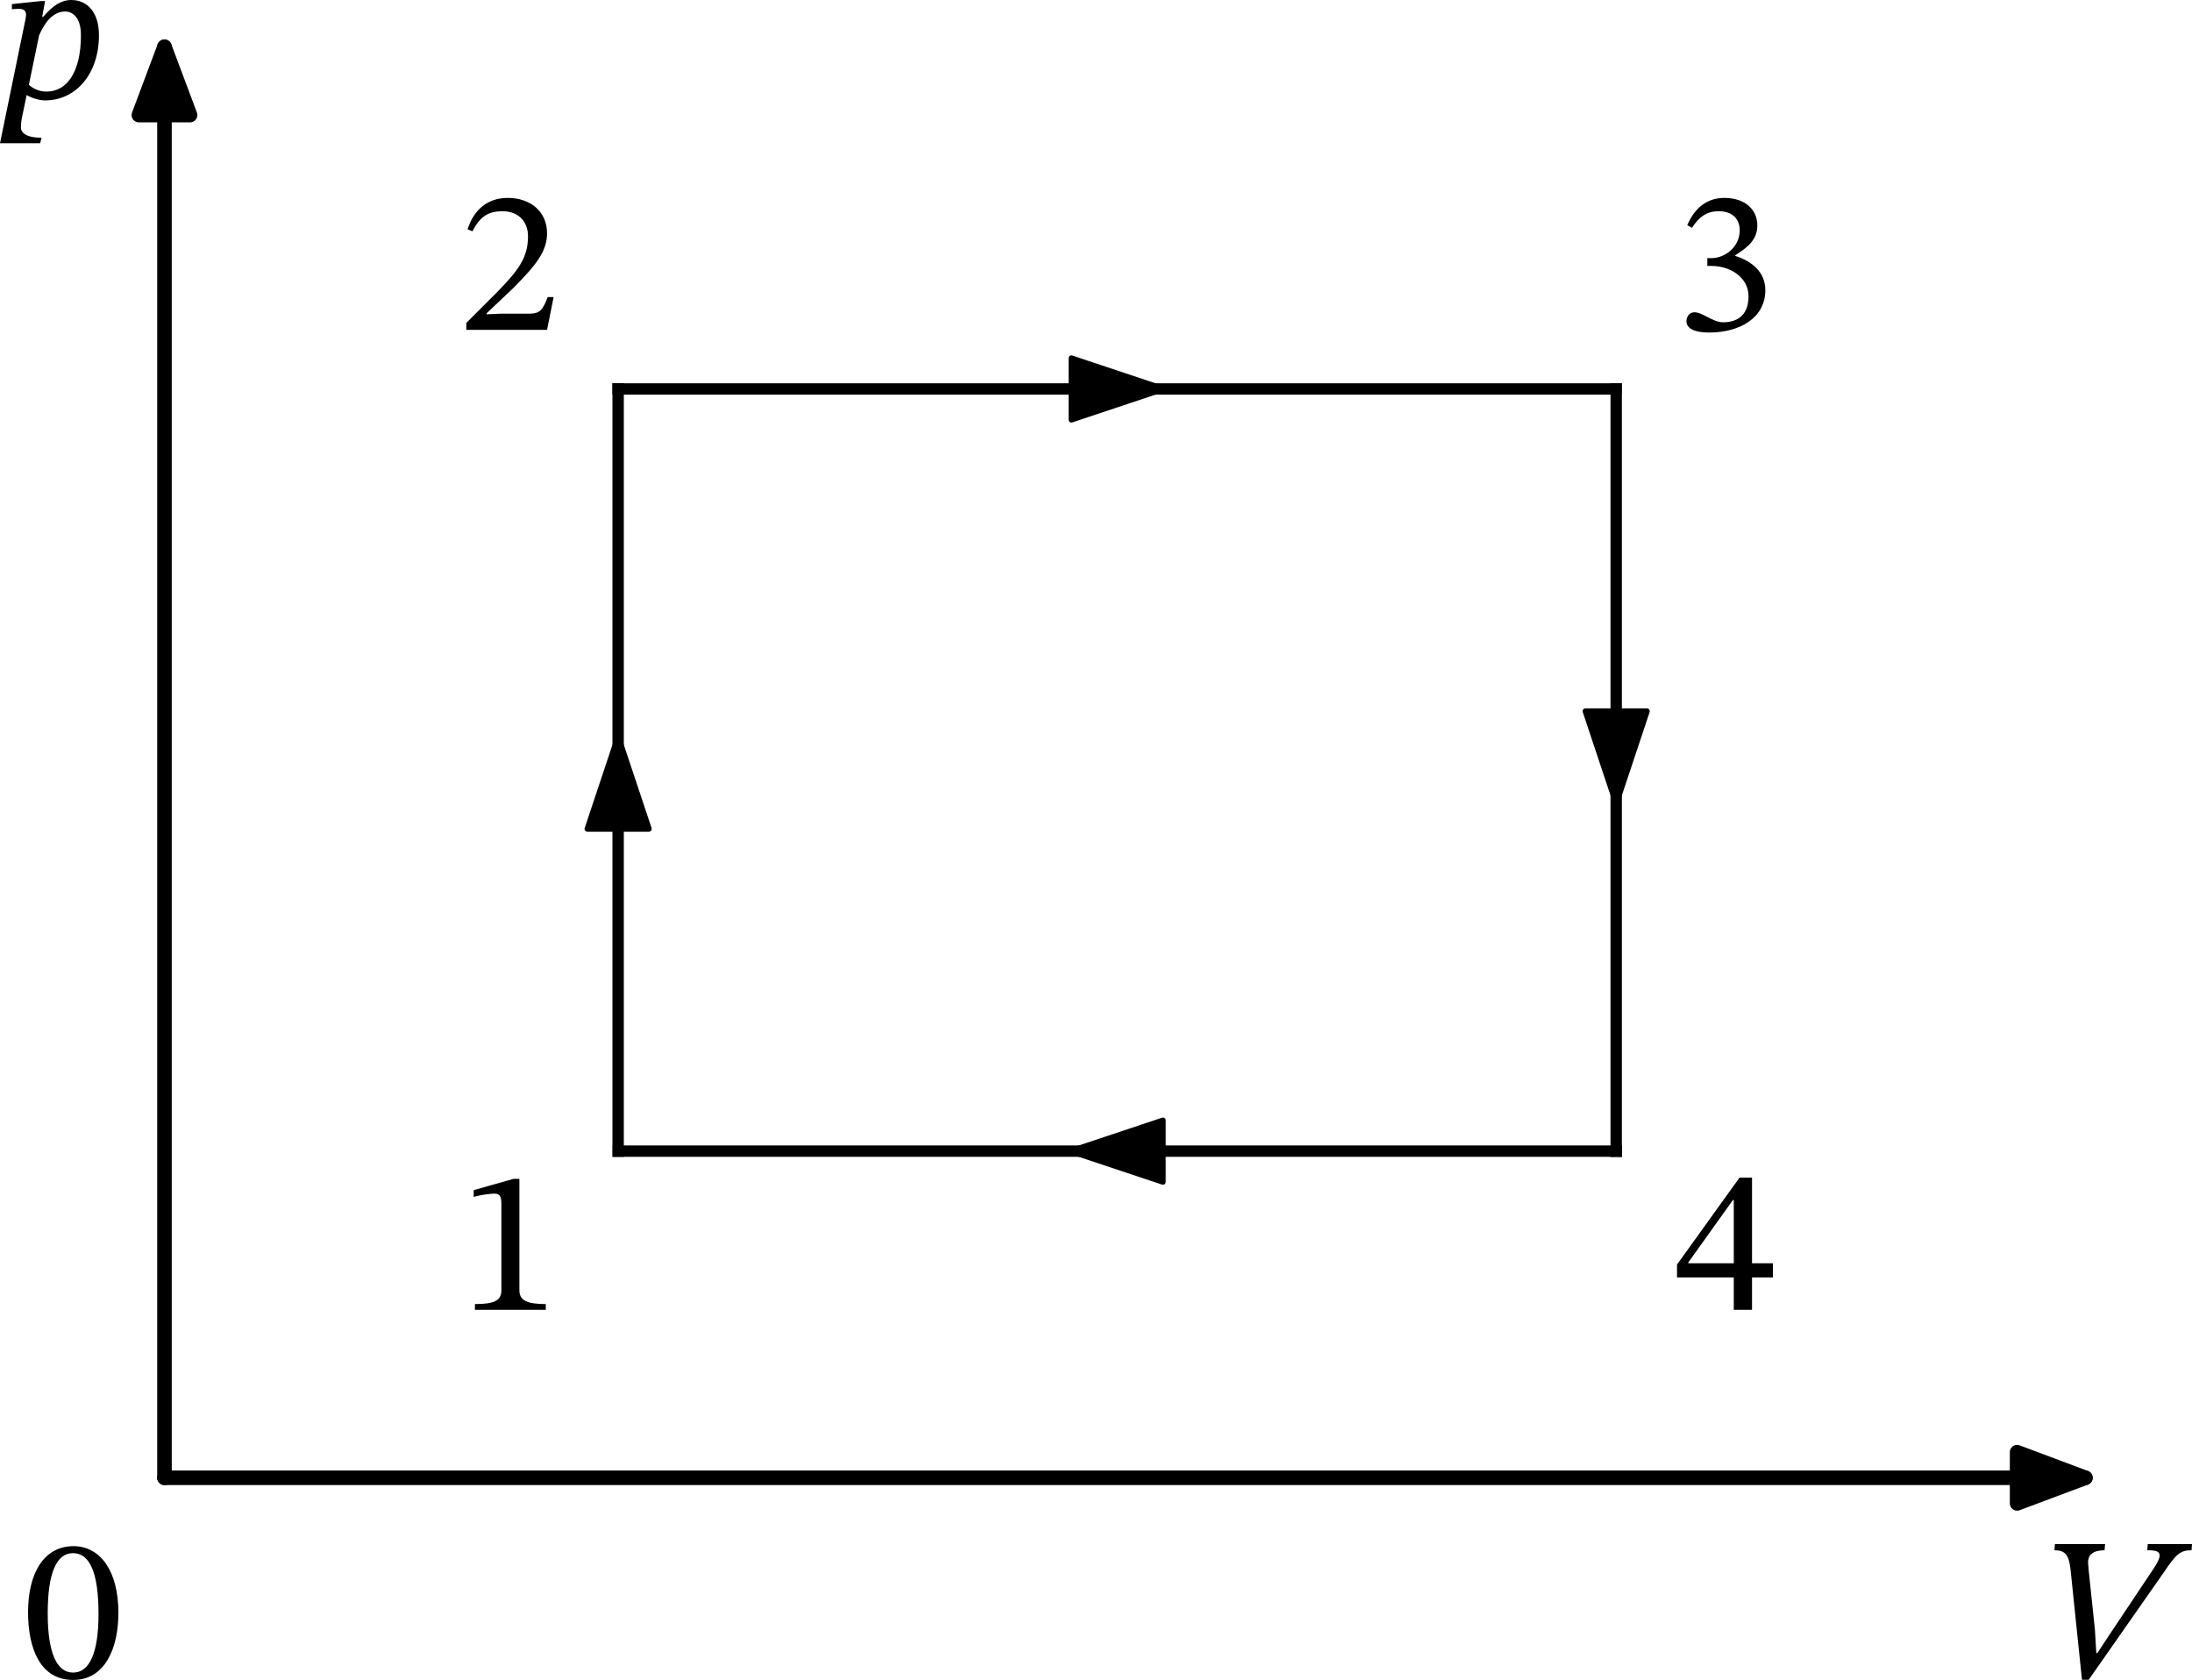
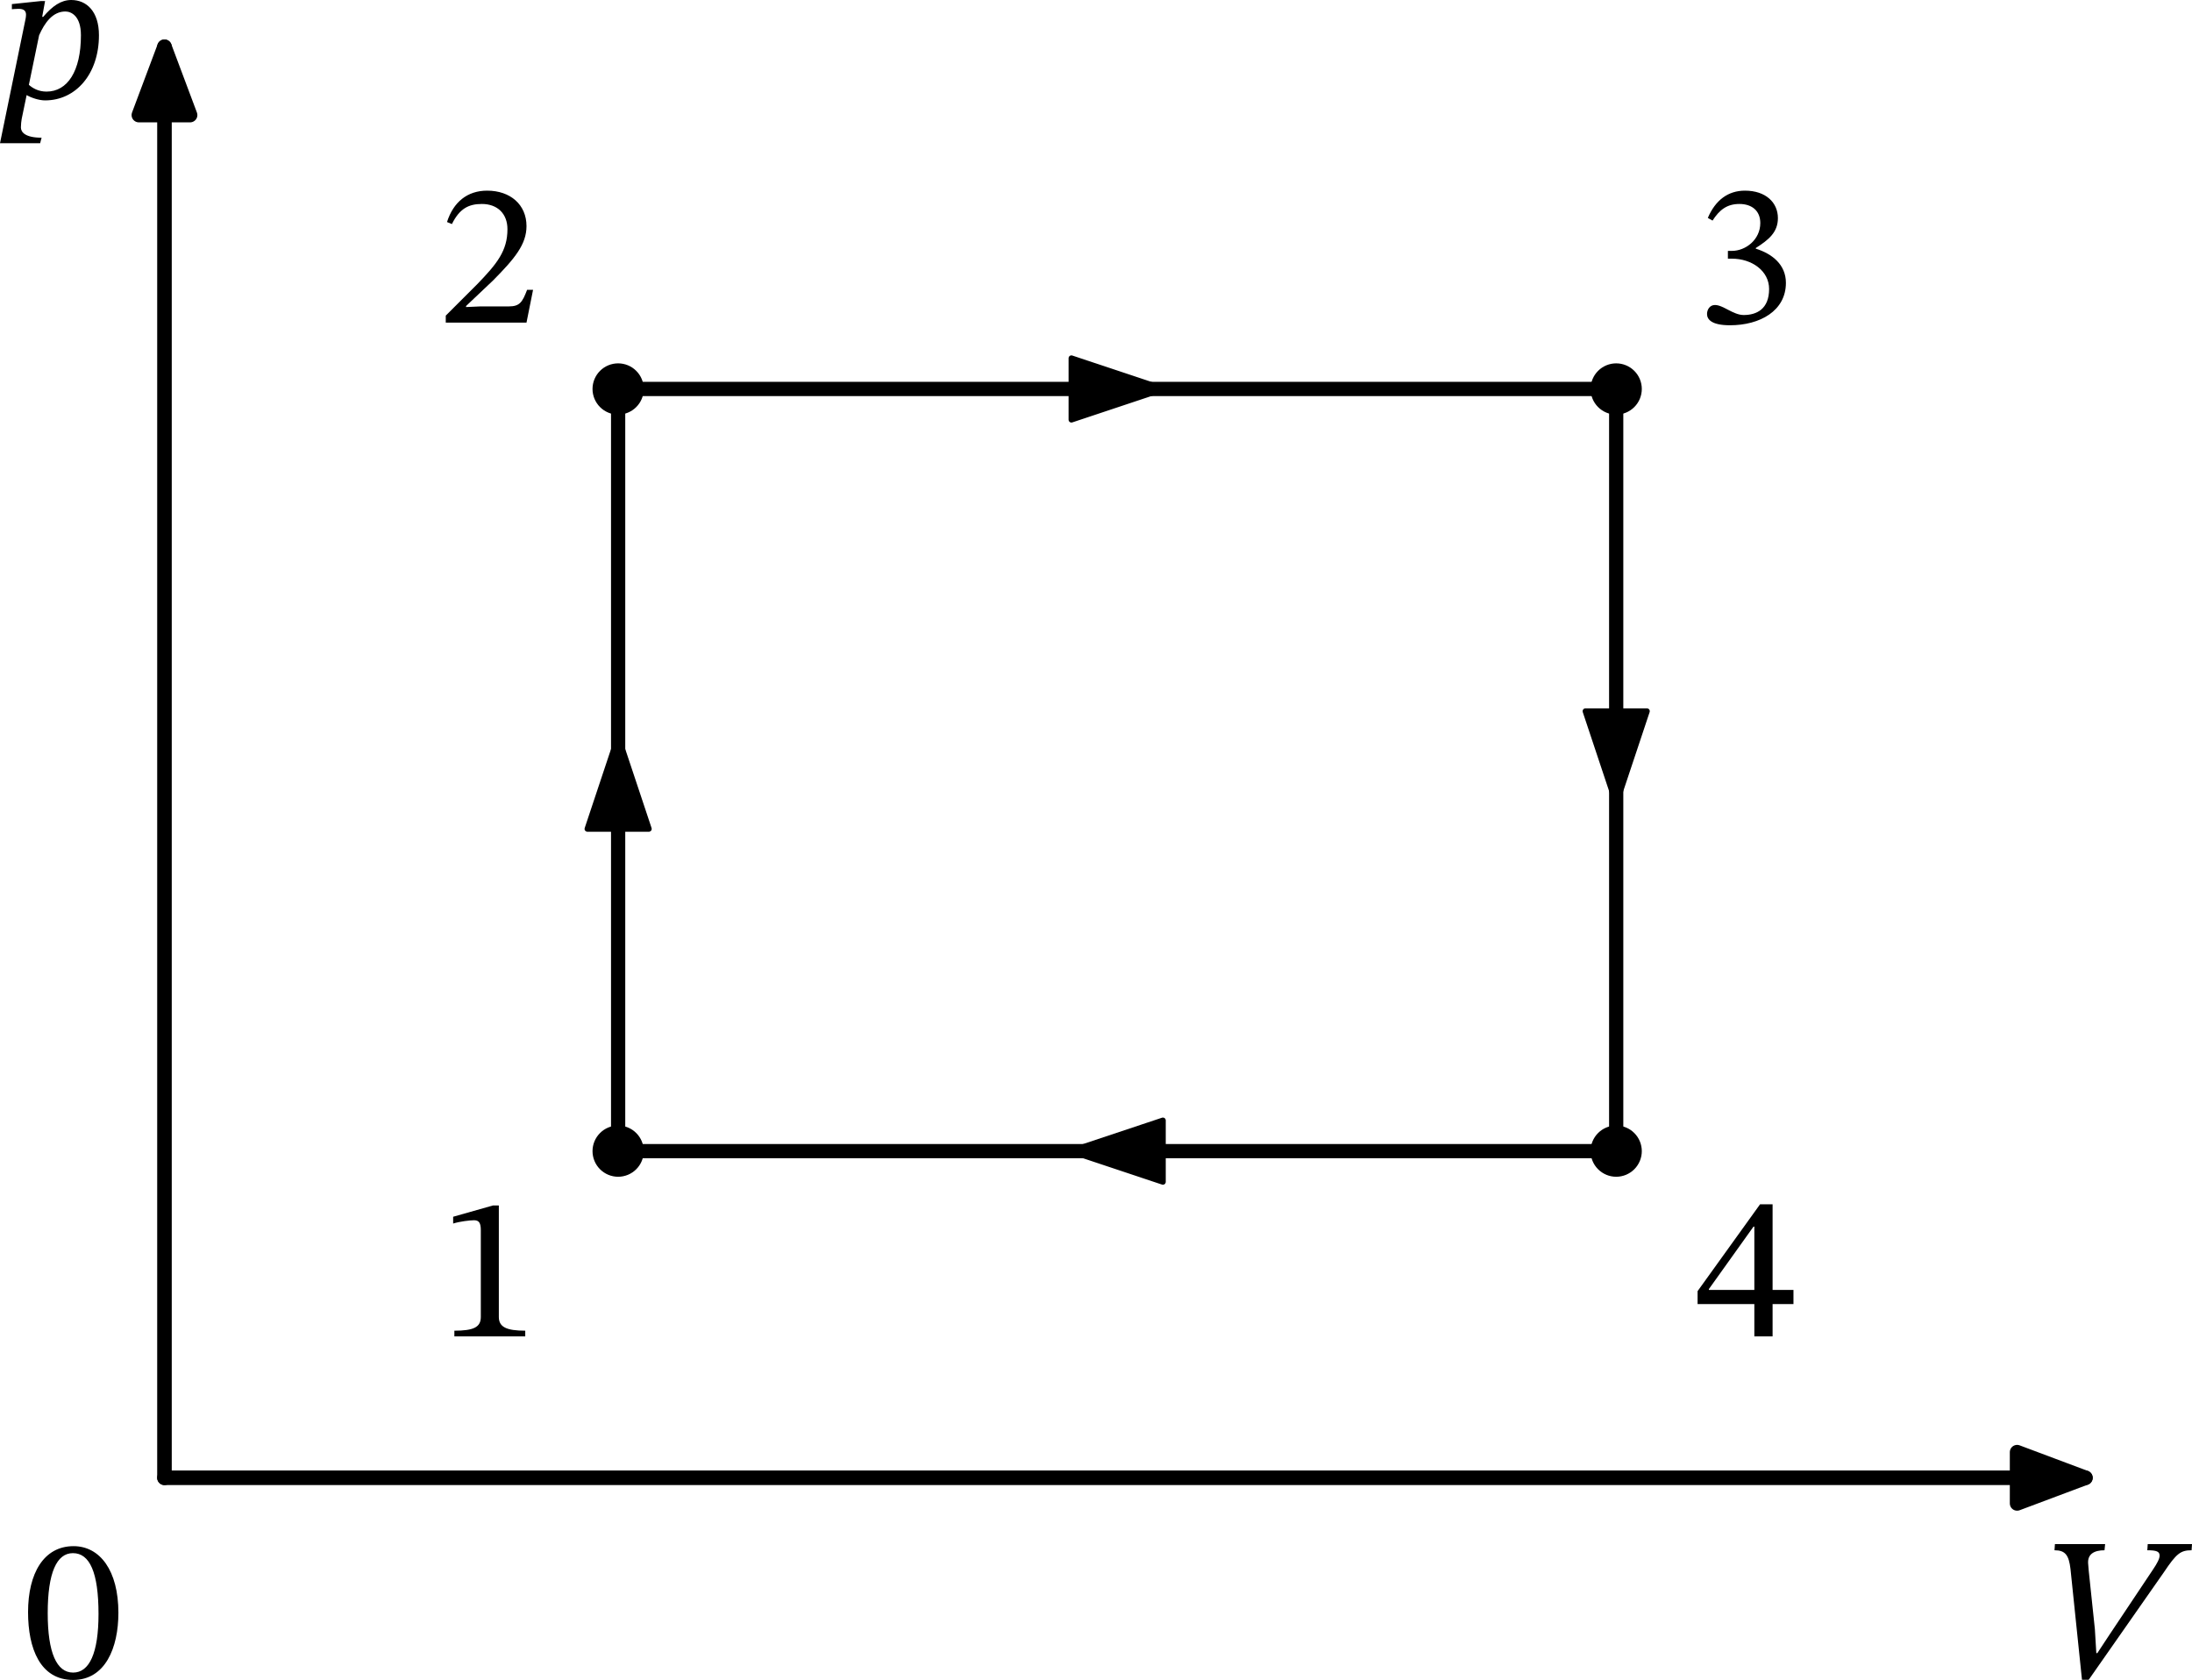
- <svg xmlns="http://www.w3.org/2000/svg" xmlns:xlink="http://www.w3.org/1999/xlink" width="385.163pt" height="295.179pt" viewBox="0 0 385.163 295.179" version="1.1" id="svg19">
+ <svg xmlns="http://www.w3.org/2000/svg" xmlns:xlink="http://www.w3.org/1999/xlink" width="385.163pt" height="295.179pt" viewBox="0 0 385.163 295.179" version="1.1" id="svg23">
  <defs id="defs1">
    <style type="text/css" id="style1">*{stroke-linejoin: round; stroke-linecap: butt}</style>
  </defs>
  <g id="figure_1" transform="translate(-7.38,-15.33375)">
    <g id="axes_1">
      <g id="matplotlib.axis_1">
        <g id="xtick_1">
          <g id="line2d_1" />
          <g id="text_1">
            <g transform="matrix(0.36,0,0,-0.36,365.9371,310.4063)" id="g2">
              <defs id="defs2">
                <path id="STIXTwoText-Italic-56" d="m 1504,-32 2349,3360 c 390,582 518,685 864,685 l 13,192 H 3347 l -13,-192 c 288,0 384,-39 384,-167 0,-102 -83,-249 -198,-422 L 2144,1363 1773,800 h -32 l -45,749 -192,1824 c 0,45 -19,185 -19,230 -19,288 185,410 512,410 l 19,192 H 448 l -13,-192 c 339,0 448,-154 499,-583 L 1293,-32 Z" transform="scale(0.015625)" />
              </defs>
              <use xlink:href="#STIXTwoText-Italic-56" transform="translate(0,0.296875)" id="use2" />
            </g>
          </g>
        </g>
        <g id="xtick_2">
          <g id="line2d_2" />
          <g id="text_2">
            <g transform="matrix(0.36,0,0,-0.36,11.33714,310.4063)" id="g3">
              <defs id="defs3">
                <path id="STIXTwoText-Regular-30" d="m 1581,-70 c 1005,0 1414,1004 1414,2099 0,1318 -576,2080 -1401,2080 C 666,4109 173,3264 173,2048 173,915 550,-70 1581,-70 Z m 0,230 c -512,0 -794,614 -794,1856 0,1267 282,1875 787,1875 525,0 800,-601 800,-1901 C 2374,762 2086,160 1581,160 Z" transform="scale(0.015625)" />
              </defs>
              <use xlink:href="#STIXTwoText-Regular-30" transform="translate(0,0.796875)" id="use3" />
            </g>
          </g>
        </g>
      </g>
      <g id="matplotlib.axis_2">
        <g id="ytick_1">
          <g id="line2d_3" />
          <g id="text_3">
            <g transform="matrix(0.36,0,0,-0.36,7.2,32.61375)" id="g4">
              <defs id="defs4">
                <path id="STIXTwoText-Italic-70" d="m 1440,-70 c 966,0 1683,832 1683,2035 0,742 -384,1101 -864,1101 -320,0 -589,-186 -883,-532 v 7 h -26 l 90,493 h -122 l -915,-96 v -160 c 0,0 109,12 205,12 166,0 237,-57 237,-185 0,-45 -7,-83 -13,-122 L 32,-1408 h 1254 l 45,173 c -512,0 -646,173 -646,320 0,89 13,205 25,269 L 864,96 C 992,19 1242,-70 1440,-70 Z m -506,486 320,1549 c 173,390 423,742 820,742 179,0 486,-134 486,-742 C 2560,838 2138,205 1485,205 1222,205 1043,320 934,416 Z" transform="scale(0.015625)" />
              </defs>
              <use xlink:href="#STIXTwoText-Italic-70" transform="translate(0,0.09375)" id="use4" />
            </g>
          </g>
        </g>
      </g>
      <g id="line2d_4">
-         <path d="m 115.994,217.598 v -1.353 -1.353 -1.353 -1.353 -1.353 -1.353 -1.353 -1.353 -1.353 -1.353 -1.353 -1.353 -1.353 -1.353 -1.353 -1.353 -1.353 -1.353 -1.353 -1.353 -1.353 -1.353 -1.353 -1.353 -1.353 -1.353 -1.353 -1.353 -1.353 -1.353 -1.353 -1.353 -1.353 -1.353 -1.353 -1.353 -1.353 -1.353 -1.353 -1.353 -1.353 -1.353 -1.353 -1.353 -1.353 -1.353 -1.353 -1.353 -1.353 -1.353 -1.353 -1.353 -1.353 -1.353 -1.353 -1.353 -1.353 -1.353 -1.353 -1.353 -1.353 -1.353 -1.353 -1.353 -1.353 -1.353 -1.353 -1.353 -1.353 -1.353 -1.353 -1.353 -1.353 -1.353 -1.353 -1.353 -1.353 -1.353 -1.353 -1.353 -1.353 -1.353 -1.353 -1.353 -1.353 -1.353 -1.353 -1.353 -1.353 -1.353 -1.353 -1.353 -1.353 -1.353 -1.353 -1.353 -1.353 -1.353 -1.353" clip-path="url(#p42f6b2be0d)" style="fill:none;stroke:#000000;stroke-width:2;stroke-linecap:square" id="path4" />
+         <path d="m 115.994,217.598 v -1.353 -1.353 -1.353 -1.353 -1.353 -1.353 -1.353 -1.353 -1.353 -1.353 -1.353 -1.353 -1.353 -1.353 -1.353 -1.353 -1.353 -1.353 -1.353 -1.353 -1.353 -1.353 -1.353 -1.353 -1.353 -1.353 -1.353 -1.353 -1.353 -1.353 -1.353 -1.353 -1.353 -1.353 -1.353 -1.353 -1.353 -1.353 -1.353 -1.353 -1.353 -1.353 -1.353 -1.353 -1.353 -1.353 -1.353 -1.353 -1.353 -1.353 -1.353 -1.353 -1.353 -1.353 -1.353 -1.353 -1.353 -1.353 -1.353 -1.353 -1.353 -1.353 -1.353 -1.353 -1.353 -1.353 -1.353 -1.353 -1.353 -1.353 -1.353 -1.353 -1.353 -1.353 -1.353 -1.353 -1.353 -1.353 -1.353 -1.353 -1.353 -1.353 -1.353 -1.353 -1.353 -1.353 -1.353 -1.353 -1.353 -1.353 -1.353 -1.353 -1.353 -1.353 -1.353 -1.353 -1.353 -1.353 -1.353" clip-path="url(#p2934faed1e)" style="fill:none;stroke:#000000;stroke-width:2.5;stroke-linecap:square" id="path4" />
      </g>
      <g id="line2d_5">
-         <path d="m 115.994,83.678 h 1.771 1.771 1.771 1.771 1.771 1.771 1.771 1.771 1.771 1.771 1.771 1.771 1.771 1.771 1.771 1.771 1.771 1.771 1.771 1.771 1.771 1.771 1.771 1.771 1.771 1.771 1.771 1.771 1.771 1.771 1.771 1.771 1.771 1.771 1.771 1.771 1.771 1.771 1.771 1.771 1.771 1.771 1.771 1.771 1.771 1.771 1.771 1.771 1.771 1.771 1.771 1.771 1.771 1.771 1.771 1.771 1.771 1.771 1.771 1.771 1.771 1.771 1.771 1.771 1.771 1.771 1.771 1.771 1.771 1.771 1.771 1.771 1.771 1.771 1.771 1.771 1.771 1.771 1.771 1.771 1.771 1.771 1.771 1.771 1.771 1.771 1.771 1.771 1.771 1.771 1.771 1.771 1.771 1.771 1.771 1.771 1.771 1.771 1.771" clip-path="url(#p42f6b2be0d)" style="fill:none;stroke:#000000;stroke-width:2;stroke-linecap:square" id="path5" />
+         <path d="m 115.994,83.678 h 1.771 1.771 1.771 1.771 1.771 1.771 1.771 1.771 1.771 1.771 1.771 1.771 1.771 1.771 1.771 1.771 1.771 1.771 1.771 1.771 1.771 1.771 1.771 1.771 1.771 1.771 1.771 1.771 1.771 1.771 1.771 1.771 1.771 1.771 1.771 1.771 1.771 1.771 1.771 1.771 1.771 1.771 1.771 1.771 1.771 1.771 1.771 1.771 1.771 1.771 1.771 1.771 1.771 1.771 1.771 1.771 1.771 1.771 1.771 1.771 1.771 1.771 1.771 1.771 1.771 1.771 1.771 1.771 1.771 1.771 1.771 1.771 1.771 1.771 1.771 1.771 1.771 1.771 1.771 1.771 1.771 1.771 1.771 1.771 1.771 1.771 1.771 1.771 1.771 1.771 1.771 1.771 1.771 1.771 1.771 1.771 1.771 1.771 1.771" clip-path="url(#p2934faed1e)" style="fill:none;stroke:#000000;stroke-width:2.5;stroke-linecap:square" id="path5" />
      </g>
      <g id="line2d_6">
-         <path d="m 291.366,83.678 v 1.353 1.353 1.353 1.353 1.353 1.353 1.353 1.353 1.353 1.353 1.353 1.353 1.353 1.353 1.353 1.353 1.353 1.353 1.353 1.353 1.353 1.353 1.353 1.353 1.353 1.353 1.353 1.353 1.353 1.353 1.353 1.353 1.353 1.353 1.353 1.353 1.353 1.353 1.353 1.353 1.353 1.353 1.353 1.353 1.353 1.353 1.353 1.353 1.353 1.353 1.353 1.353 1.353 1.353 1.353 1.353 1.353 1.353 1.353 1.353 1.353 1.353 1.353 1.353 1.353 1.353 1.353 1.353 1.353 1.353 1.353 1.353 1.353 1.353 1.353 1.353 1.353 1.353 1.353 1.353 1.353 1.353 1.353 1.353 1.353 1.353 1.353 1.353 1.353 1.353 1.353 1.353 1.353 1.353 1.353 1.353 1.353 1.353 1.353" clip-path="url(#p42f6b2be0d)" style="fill:none;stroke:#000000;stroke-width:2;stroke-linecap:square" id="path6" />
+         <path d="M 115.994,83.678" clip-path="url(#p2934faed1e)" style="fill:none;stroke:#000000;stroke-width:1.5;stroke-linecap:square" id="path6" />
+         <defs id="defs6">
+           <path id="mc2ad7f4324" d="M 0,4 C 1.061,4 2.078,3.579 2.828,2.828 3.579,2.078 4,1.061 4,0 4,-1.061 3.579,-2.078 2.828,-2.828 2.078,-3.579 1.061,-4 0,-4 -1.061,-4 -2.078,-3.579 -2.828,-2.828 -3.579,-2.078 -4,-1.061 -4,0 -4,1.061 -3.579,2.078 -2.828,2.828 -2.078,3.579 -1.061,4 0,4 Z" style="stroke:#000000" />
+         </defs>
+         <g clip-path="url(#p2934faed1e)" id="g6">
+           <use xlink:href="#mc2ad7f4324" x="115.994" y="83.678" style="stroke:#000000" id="use6" />
+         </g>
      </g>
      <g id="line2d_7">
-         <path d="m 291.366,217.598 h -1.771 -1.771 -1.771 -1.771 -1.771 -1.771 -1.771 -1.771 -1.771 -1.771 -1.771 -1.771 -1.771 -1.771 -1.771 -1.771 -1.771 -1.771 -1.771 -1.771 -1.771 -1.771 -1.771 -1.771 -1.771 -1.771 -1.771 -1.771 -1.771 -1.771 -1.771 -1.771 -1.771 -1.771 -1.771 -1.771 -1.771 -1.771 -1.771 -1.771 -1.771 -1.771 -1.771 -1.771 -1.771 -1.771 -1.771 -1.771 -1.771 -1.771 -1.771 -1.771 -1.771 -1.771 -1.771 -1.771 -1.771 -1.771 -1.771 -1.771 -1.771 -1.771 -1.771 -1.771 -1.771 -1.771 -1.771 -1.771 -1.771 -1.771 -1.771 -1.771 -1.771 -1.771 -1.771 -1.771 -1.771 -1.771 -1.771 -1.771 -1.771 -1.771 -1.771 -1.771 -1.771 -1.771 -1.771 -1.771 -1.771 -1.771 -1.771 -1.771 -1.771 -1.771 -1.771 -1.771 -1.771 -1.771 -1.771" clip-path="url(#p42f6b2be0d)" style="fill:none;stroke:#000000;stroke-width:2;stroke-linecap:square" id="path7" />
+         <path d="M 291.366,83.678" clip-path="url(#p2934faed1e)" style="fill:none;stroke:#000000;stroke-width:1.5;stroke-linecap:square" id="path7" />
+         <g clip-path="url(#p2934faed1e)" id="g7">
+           <use xlink:href="#mc2ad7f4324" x="291.366" y="83.678" style="stroke:#000000" id="use7" />
+         </g>
+       </g>
+       <g id="line2d_8">
+         <path d="m 291.366,83.678 v 1.353 1.353 1.353 1.353 1.353 1.353 1.353 1.353 1.353 1.353 1.353 1.353 1.353 1.353 1.353 1.353 1.353 1.353 1.353 1.353 1.353 1.353 1.353 1.353 1.353 1.353 1.353 1.353 1.353 1.353 1.353 1.353 1.353 1.353 1.353 1.353 1.353 1.353 1.353 1.353 1.353 1.353 1.353 1.353 1.353 1.353 1.353 1.353 1.353 1.353 1.353 1.353 1.353 1.353 1.353 1.353 1.353 1.353 1.353 1.353 1.353 1.353 1.353 1.353 1.353 1.353 1.353 1.353 1.353 1.353 1.353 1.353 1.353 1.353 1.353 1.353 1.353 1.353 1.353 1.353 1.353 1.353 1.353 1.353 1.353 1.353 1.353 1.353 1.353 1.353 1.353 1.353 1.353 1.353 1.353 1.353 1.353 1.353 1.353" clip-path="url(#p2934faed1e)" style="fill:none;stroke:#000000;stroke-width:2.5;stroke-linecap:square" id="path8" />
+       </g>
+       <g id="line2d_9">
+         <path d="m 291.366,217.598 h -1.771 -1.771 -1.771 -1.771 -1.771 -1.771 -1.771 -1.771 -1.771 -1.771 -1.771 -1.771 -1.771 -1.771 -1.771 -1.771 -1.771 -1.771 -1.771 -1.771 -1.771 -1.771 -1.771 -1.771 -1.771 -1.771 -1.771 -1.771 -1.771 -1.771 -1.771 -1.771 -1.771 -1.771 -1.771 -1.771 -1.771 -1.771 -1.771 -1.771 -1.771 -1.771 -1.771 -1.771 -1.771 -1.771 -1.771 -1.771 -1.771 -1.771 -1.771 -1.771 -1.771 -1.771 -1.771 -1.771 -1.771 -1.771 -1.771 -1.771 -1.771 -1.771 -1.771 -1.771 -1.771 -1.771 -1.771 -1.771 -1.771 -1.771 -1.771 -1.771 -1.771 -1.771 -1.771 -1.771 -1.771 -1.771 -1.771 -1.771 -1.771 -1.771 -1.771 -1.771 -1.771 -1.771 -1.771 -1.771 -1.771 -1.771 -1.771 -1.771 -1.771 -1.771 -1.771 -1.771 -1.771 -1.771 -1.771" clip-path="url(#p2934faed1e)" style="fill:none;stroke:#000000;stroke-width:2.5;stroke-linecap:square" id="path9" />
+       </g>
+       <g id="line2d_10">
+         <path d="M 291.366,217.598" clip-path="url(#p2934faed1e)" style="fill:none;stroke:#000000;stroke-width:1.5;stroke-linecap:square" id="path10" />
+         <g clip-path="url(#p2934faed1e)" id="g10">
+           <use xlink:href="#mc2ad7f4324" x="291.366" y="217.598" style="stroke:#000000" id="use10" />
+         </g>
+       </g>
+       <g id="line2d_11">
+         <path d="M 115.994,217.598" clip-path="url(#p2934faed1e)" style="fill:none;stroke:#000000;stroke-width:1.5;stroke-linecap:square" id="path11" />
+         <g clip-path="url(#p2934faed1e)" id="g11">
+           <use xlink:href="#mc2ad7f4324" x="115.994" y="217.598" style="stroke:#000000" id="use11" />
+         </g>
      </g>
      <g id="patch_3">
-         <path d="m 115.994,144.551 q 0,-0.676 0,0.228" clip-path="url(#p42f6b2be0d)" style="fill:none;stroke:#000000;stroke-linecap:round" id="path8" />
-         <path d="m 110.594,160.979 5.4,-16.2 5.4,16.2 z" clip-path="url(#p42f6b2be0d)" style="stroke:#000000;stroke-linecap:round" id="path9" />
+         <path d="m 115.994,144.551 q 0,-0.676 0,0.228" clip-path="url(#p2934faed1e)" style="fill:none;stroke:#000000;stroke-linecap:round" id="path12" />
+         <path d="m 110.594,160.979 5.4,-16.2 5.4,16.2 z" clip-path="url(#p2934faed1e)" style="stroke:#000000;stroke-linecap:round" id="path13" />
      </g>
      <g id="text_4">
-         <g transform="matrix(0.36,0,0,-0.36,87.95286,245.4766)" id="g9">
-           <defs id="defs9">
+         <g transform="matrix(0.36,0,0,-0.36,84.33914,250.1532)" id="g13">
+           <defs id="defs13">
            <path id="STIXTwoText-Regular-31" d="m 2726,0 v 179 c -588,0 -825,115 -825,429 V 4090 H 1715 L 474,3738 v -212 c 198,64 524,103 652,103 160,0 212,-90 212,-314 V 608 C 1338,288 1114,179 512,179 V 0 Z" transform="scale(0.015625)" />
          </defs>
-           <use xlink:href="#STIXTwoText-Regular-31" id="use9" />
+           <use xlink:href="#STIXTwoText-Regular-31" id="use13" />
        </g>
      </g>
      <g id="text_5">
-         <g transform="matrix(0.36,0,0,-0.36,87.95286,73.29375)" id="g10">
-           <defs id="defs10">
+         <g transform="matrix(0.36,0,0,-0.36,84.33914,72.01832)" id="g14">
+           <defs id="defs14">
            <path id="STIXTwoText-Regular-32" d="m 2765,0 205,1024 H 2784 C 2637,640 2554,506 2214,506 H 1325 L 877,486 v 32 l 845,800 c 678,685 1043,1127 1043,1696 0,672 -506,1108 -1229,1108 -621,0 -1056,-359 -1254,-980 l 153,-64 c 237,480 519,628 935,628 492,0 800,-308 800,-788 0,-672 -320,-1075 -954,-1728 L 243,218 V 0 Z" transform="scale(0.015625)" />
          </defs>
-           <use xlink:href="#STIXTwoText-Regular-32" id="use10" />
+           <use xlink:href="#STIXTwoText-Regular-32" id="use14" />
        </g>
      </g>
      <g id="patch_4">
-         <path d="m 211.651,83.678 q 0.886,0 0.19,0" clip-path="url(#p42f6b2be0d)" style="fill:none;stroke:#000000;stroke-linecap:round" id="path10" />
-         <path d="m 195.642,78.278 16.2,5.4 -16.2,5.4 z" clip-path="url(#p42f6b2be0d)" style="stroke:#000000;stroke-linecap:round" id="path11" />
+         <path d="m 211.651,83.678 q 0.886,0 0.19,0" clip-path="url(#p2934faed1e)" style="fill:none;stroke:#000000;stroke-linecap:round" id="path14" />
+         <path d="m 195.642,78.278 16.2,5.4 -16.2,5.4 z" clip-path="url(#p2934faed1e)" style="stroke:#000000;stroke-linecap:round" id="path15" />
      </g>
      <g id="patch_5">
-         <path d="m 291.366,156.726 q 0,0.676 0,-0.228" clip-path="url(#p42f6b2be0d)" style="fill:none;stroke:#000000;stroke-linecap:round" id="path12" />
-         <path d="m 296.766,140.297 -5.4,16.2 -5.4,-16.2 z" clip-path="url(#p42f6b2be0d)" style="stroke:#000000;stroke-linecap:round" id="path13" />
+         <path d="m 291.366,156.726 q 0,0.676 0,-0.228" clip-path="url(#p2934faed1e)" style="fill:none;stroke:#000000;stroke-linecap:round" id="path16" />
+         <path d="m 296.766,140.297 -5.4,16.2 -5.4,-16.2 z" clip-path="url(#p2934faed1e)" style="stroke:#000000;stroke-linecap:round" id="path17" />
      </g>
      <g id="text_6">
-         <g transform="matrix(0.36,0,0,-0.36,301.5871,73.29375)" id="g13">
-           <defs id="defs13">
+         <g transform="matrix(0.36,0,0,-0.36,305.2009,72.01832)" id="g17">
+           <defs id="defs17">
            <path id="STIXTwoText-Regular-33" d="m 1094,-83 c 935,0 1748,448 1748,1325 0,569 -429,908 -941,1068 v 20 c 403,256 691,492 691,934 0,486 -378,858 -1030,858 -525,0 -922,-295 -1159,-852 l 147,-83 c 218,339 455,519 839,519 397,0 653,-218 653,-596 0,-518 -455,-870 -890,-870 h -122 v -243 h 128 c 615,0 1159,-378 1159,-947 C 2317,422 1926,237 1523,237 1197,237 883,550 627,550 461,550 378,403 378,269 378,102 518,-83 1094,-83 Z" transform="scale(0.015625)" />
          </defs>
-           <use xlink:href="#STIXTwoText-Regular-33" id="use13" />
+           <use xlink:href="#STIXTwoText-Regular-33" id="use17" />
        </g>
      </g>
      <g id="text_7">
-         <g transform="matrix(0.36,0,0,-0.36,301.5871,245.4766)" id="g14">
-           <defs id="defs14">
+         <g transform="matrix(0.36,0,0,-0.36,305.2009,250.1532)" id="g18">
+           <defs id="defs18">
            <path id="STIXTwoText-Regular-34" d="m 2426,0 v 1011 h 652 v 442 H 2426 V 4128 H 2035 L 83,1414 V 1011 H 1856 V 0 Z M 435,1478 1830,3430 h 26 V 1453 H 435 Z" transform="scale(0.015625)" />
          </defs>
-           <use xlink:href="#STIXTwoText-Regular-34" id="use14" />
+           <use xlink:href="#STIXTwoText-Regular-34" id="use18" />
        </g>
      </g>
      <g id="patch_6">
-         <path d="m 195.709,217.598 q -0.886,0 -0.19,0" clip-path="url(#p42f6b2be0d)" style="fill:none;stroke:#000000;stroke-linecap:round" id="path14" />
-         <path d="m 211.718,222.998 -16.2,-5.4 16.2,-5.4 z" clip-path="url(#p42f6b2be0d)" style="stroke:#000000;stroke-linecap:round" id="path15" />
+         <path d="m 195.709,217.598 q -0.886,0 -0.19,0" clip-path="url(#p2934faed1e)" style="fill:none;stroke:#000000;stroke-linecap:round" id="path18" />
+         <path d="m 211.718,222.998 -16.2,-5.4 16.2,-5.4 z" clip-path="url(#p2934faed1e)" style="stroke:#000000;stroke-linecap:round" id="path19" />
      </g>
      <g id="patch_7">
-         <path d="m 36.28,274.993 q 170.589,0 337.532,0" style="fill:none;stroke:#000000;stroke-width:2.56;stroke-linecap:round" id="path16" />
-         <path d="m 361.812,270.493 12,4.5 -12,4.5 z" style="stroke:#000000;stroke-width:2.56;stroke-linecap:round" id="path17" />
+         <path d="m 36.28,274.993 q 170.589,0 337.532,0" style="fill:none;stroke:#000000;stroke-width:2.56;stroke-linecap:round" id="path20" />
+         <path d="m 361.812,270.493 12,4.5 -12,4.5 z" style="stroke:#000000;stroke-width:2.56;stroke-linecap:round" id="path21" />
      </g>
      <g id="patch_8">
-         <path d="m 36.28,274.993 q 0,-127.543 0,-251.44" style="fill:none;stroke:#000000;stroke-width:2.56;stroke-linecap:round" id="path18" />
-         <path d="m 31.78,35.552 4.5,-12 4.5,12 z" style="stroke:#000000;stroke-width:2.56;stroke-linecap:round" id="path19" />
+         <path d="m 36.28,274.993 q 0,-127.543 0,-251.44" style="fill:none;stroke:#000000;stroke-width:2.56;stroke-linecap:round" id="path22" />
+         <path d="m 31.78,35.552 4.5,-12 4.5,12 z" style="stroke:#000000;stroke-width:2.56;stroke-linecap:round" id="path23" />
      </g>
    </g>
  </g>
-   <defs id="defs19">
-     <clipPath id="p42f6b2be0d">
-       <rect x="20.337" y="19.907" width="357.12" height="255.086" id="rect19" />
+   <defs id="defs23">
+     <clipPath id="p2934faed1e">
+       <rect x="20.337" y="19.907" width="357.12" height="255.086" id="rect23" />
    </clipPath>
  </defs>
</svg>
